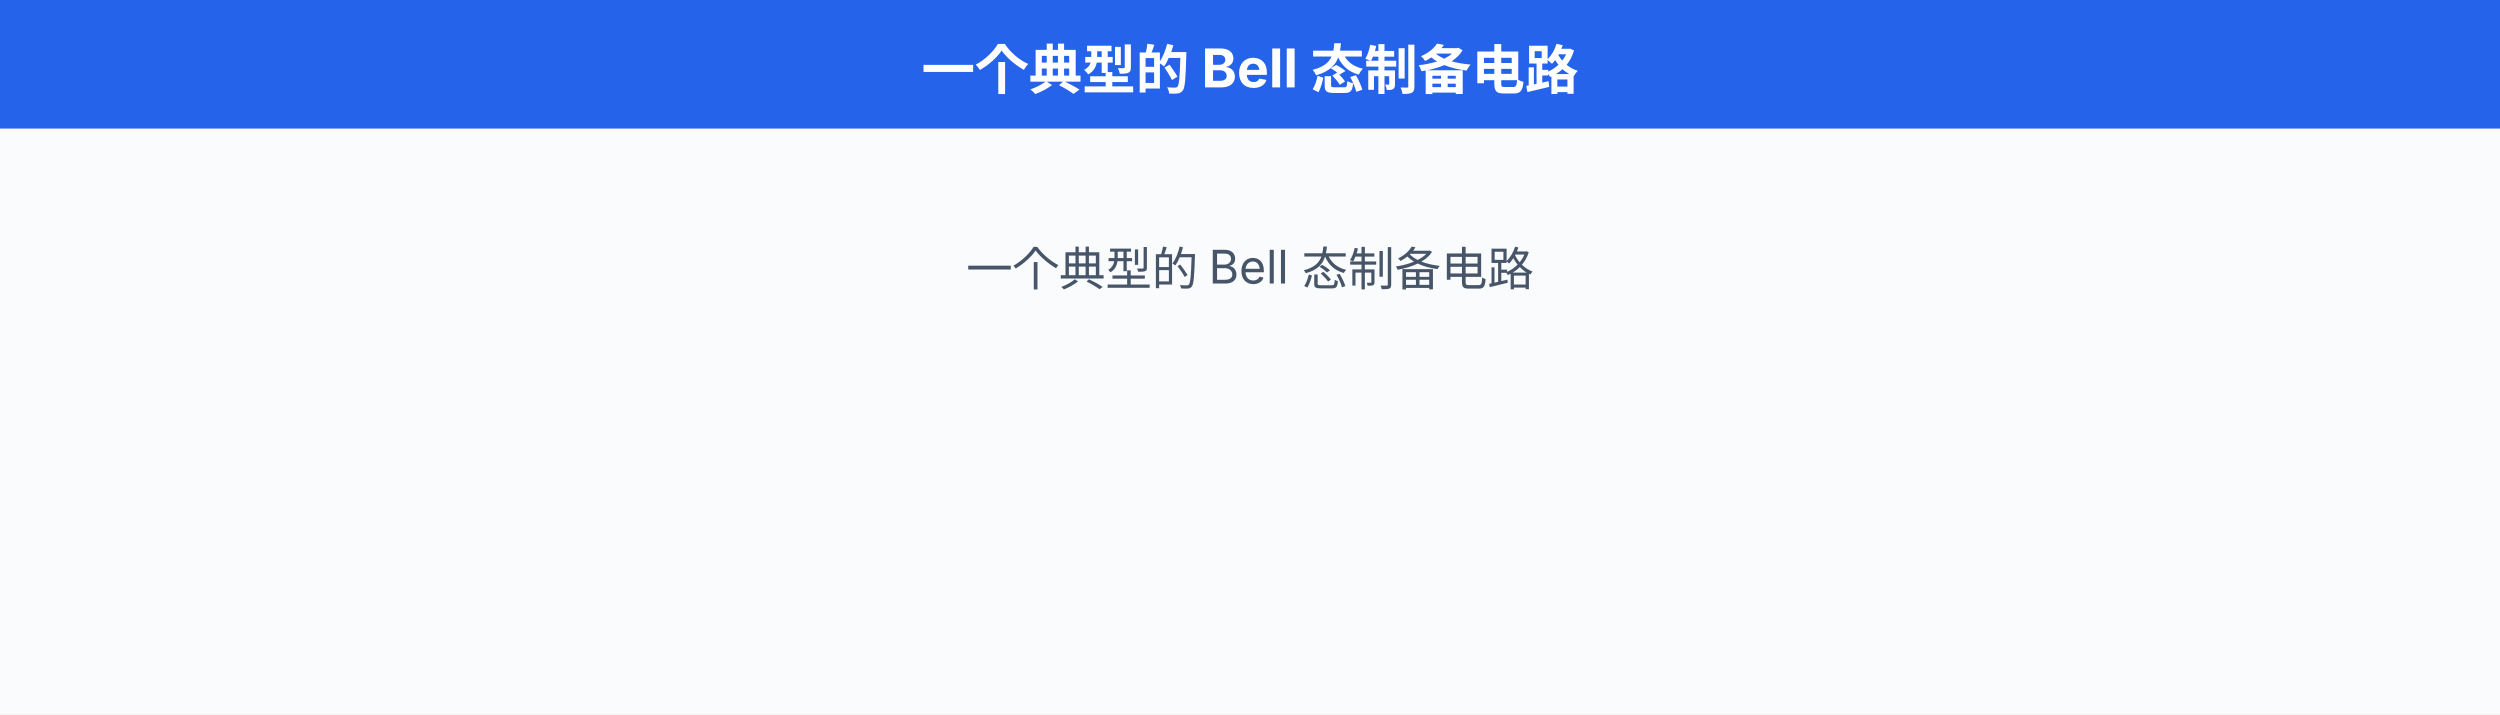
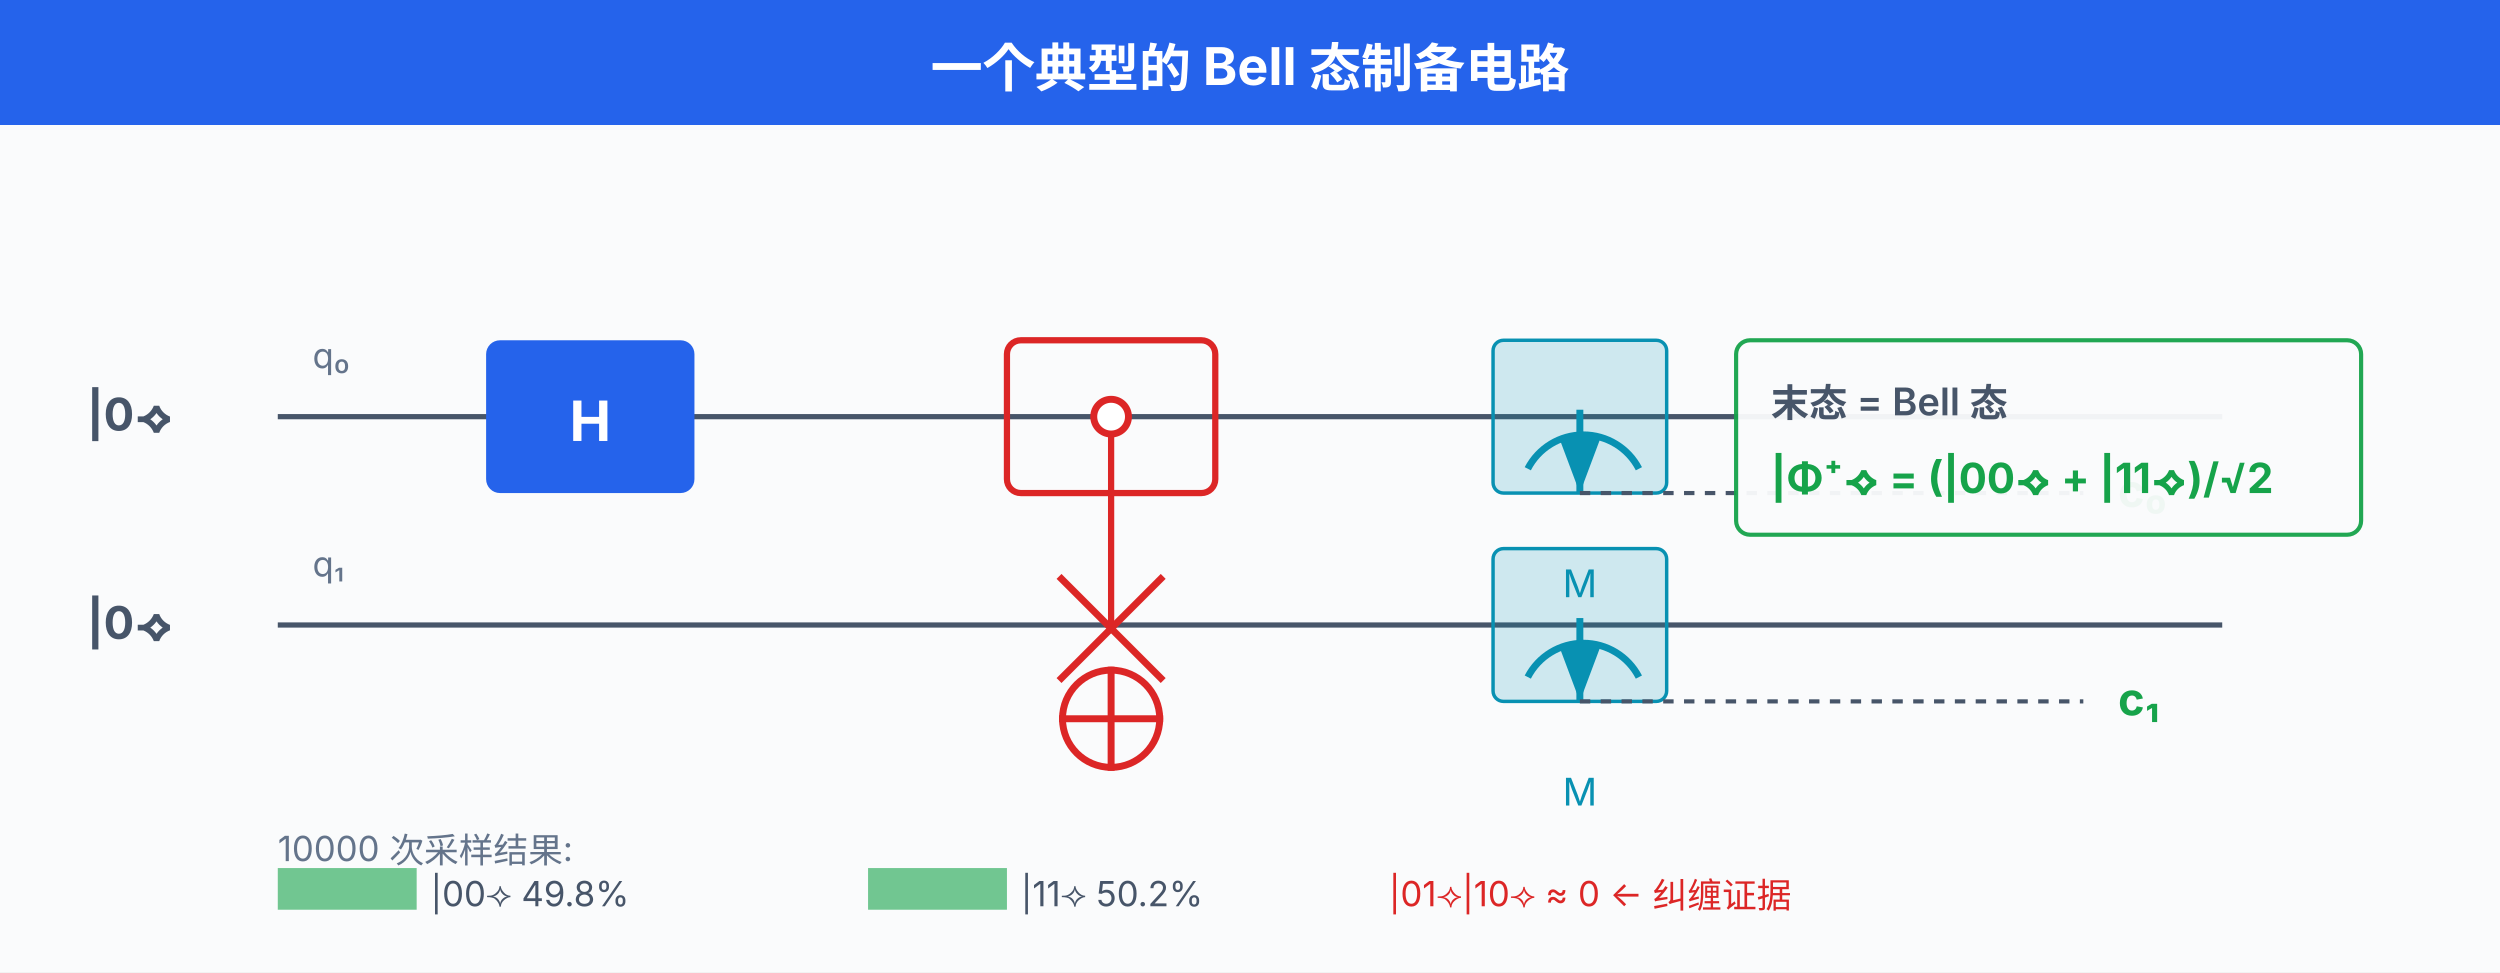
- <svg xmlns="http://www.w3.org/2000/svg" viewBox="0 0 700 200" width="700" height="200" font-family="system-ui, -apple-system, 'PingFang SC', 'Noto Sans SC', sans-serif">
+ <svg xmlns="http://www.w3.org/2000/svg" viewBox="0 0 720 280" width="720" height="280" font-family="system-ui, -apple-system, 'PingFang SC', 'Noto Sans SC', sans-serif">
  <style>
  text { font-family: system-ui, -apple-system, 'PingFang SC', 'Noto Sans SC', sans-serif; }
</style>
-   <rect width="700" height="200" fill="#fafbfc" />
+   <rect width="720" height="280" fill="#fafbfc" />
  <defs>
    <marker id="a-64748b" markerWidth="8" markerHeight="6" refX="8" refY="3" orient="auto">
      <path d="M0,0 L8,3 L0,6 Z" fill="#64748b" />
    </marker>
    <marker id="a-2563eb" markerWidth="8" markerHeight="6" refX="8" refY="3" orient="auto">
      <path d="M0,0 L8,3 L0,6 Z" fill="#2563eb" />
    </marker>
    <marker id="a-16a34a" markerWidth="8" markerHeight="6" refX="8" refY="3" orient="auto">
      <path d="M0,0 L8,3 L0,6 Z" fill="#16a34a" />
    </marker>
    <marker id="a-dc2626" markerWidth="8" markerHeight="6" refX="8" refY="3" orient="auto">
      <path d="M0,0 L8,3 L0,6 Z" fill="#dc2626" />
    </marker>
    <marker id="a-9333ea" markerWidth="8" markerHeight="6" refX="8" refY="3" orient="auto">
      <path d="M0,0 L8,3 L0,6 Z" fill="#9333ea" />
    </marker>
    <marker id="a-d97706" markerWidth="8" markerHeight="6" refX="8" refY="3" orient="auto">
      <path d="M0,0 L8,3 L0,6 Z" fill="#d97706" />
    </marker>
    <marker id="a-0891b2" markerWidth="8" markerHeight="6" refX="8" refY="3" orient="auto">
      <path d="M0,0 L8,3 L0,6 Z" fill="#0891b2" />
    </marker>
    <marker id="a-db2777" markerWidth="8" markerHeight="6" refX="8" refY="3" orient="auto">
      <path d="M0,0 L8,3 L0,6 Z" fill="#db2777" />
    </marker>
  </defs>
-   <rect x="0" y="0" width="700" height="36" fill="#2563eb" rx="0" />
-   <text x="350" y="25" text-anchor="middle" font-size="15" font-weight="700" fill="white">一个典型的 Bell 态制备电路</text>
-   <text x="350" y="80" text-anchor="middle" font-size="13" fill="#475569">一个典型的 Bell 态制备电路</text>
+   <rect x="0" y="0" width="720" height="36" fill="#2563eb" />
+   <text x="360" y="25" text-anchor="middle" font-size="15" font-weight="700" fill="white">一个典型的 Bell 态制备电路</text>
+   <line x1="80" y1="120" x2="640" y2="120" stroke="#475569" stroke-width="1.5" />
+   <line x1="80" y1="180" x2="640" y2="180" stroke="#475569" stroke-width="1.5" />
+   <text x="50" y="124" text-anchor="end" font-size="13" font-weight="700" fill="#475569">|0⟢</text>
+   <text x="50" y="184" text-anchor="end" font-size="13" font-weight="700" fill="#475569">|0⟢</text>
+   <rect x="140" y="98" width="60" height="44" rx="4" fill="#2563eb" />
+   <text x="170" y="127" text-anchor="middle" font-size="16" font-weight="700" fill="white">H</text>
+   <rect x="290" y="98" width="60" height="44" rx="4" fill="none" stroke="#dc2626" stroke-width="1.8" />
+   <line x1="320" y1="120" x2="320" y2="180" stroke="#dc2626" stroke-width="1.8" />
+   <circle cx="320" cy="120" r="5" fill="white" stroke="#dc2626" stroke-width="2" />
+   <line x1="305" y1="166" x2="335" y2="196" stroke="#dc2626" stroke-width="2" />
+   <line x1="305" y1="196" x2="335" y2="166" stroke="#dc2626" stroke-width="2" />
+   <circle cx="320" cy="207" r="14" fill="none" stroke="#dc2626" stroke-width="2" />
+   <line x1="305" y1="207" x2="335" y2="207" stroke="#dc2626" stroke-width="2" />
+   <line x1="320" y1="192" x2="320" y2="222" stroke="#dc2626" stroke-width="2" />
+   <rect x="430" y="98" width="50" height="44" rx="3" fill="#0891b2" fill-opacity="0.18" stroke="#0891b2" />
+   <path d="M 440,135 A 18,18 0 0 1 472,135" fill="none" stroke="#0891b2" stroke-width="2" />
+   <line x1="455" y1="118" x2="455" y2="142" stroke="#0891b2" stroke-width="2" marker-end="url(#a-0891b2)" />
+   <text x="455" y="172" text-anchor="middle" font-size="11" fill="#0891b2">M</text>
+   <rect x="430" y="158" width="50" height="44" rx="3" fill="#0891b2" fill-opacity="0.18" stroke="#0891b2" />
+   <path d="M 440,195 A 18,18 0 0 1 472,195" fill="none" stroke="#0891b2" stroke-width="2" />
+   <line x1="455" y1="178" x2="455" y2="202" stroke="#0891b2" stroke-width="2" marker-end="url(#a-0891b2)" />
+   <text x="455" y="232" text-anchor="middle" font-size="11" fill="#0891b2">M</text>
+   <line x1="455" y1="142" x2="600" y2="142" stroke="#475569" stroke-width="1.2" stroke-dasharray="3 3" />
+   <line x1="455" y1="202" x2="600" y2="202" stroke="#475569" stroke-width="1.2" stroke-dasharray="3 3" />
+   <text x="610" y="146" font-size="13" font-weight="700" fill="#16a34a">c₀</text>
+   <text x="610" y="206" font-size="13" font-weight="700" fill="#16a34a">c₁</text>
+   <text x="90" y="106" font-size="10" fill="#64748b">q₀</text>
+   <text x="90" y="166" font-size="10" fill="#64748b">q₁</text>
+   <g transform="translate(80, 250)">
+     <text x="0" y="-2" font-size="10" fill="#64748b">10000 次采样结果:</text>
+     <rect x="0" y="0" width="40" height="12" fill="#16a34a" fill-opacity="0.6" />
+     <text x="44" y="11" font-size="10" fill="#475569">|00⟢  49.8%</text>
+     <rect x="170" y="0" width="40" height="12" fill="#16a34a" fill-opacity="0.6" />
+     <text x="214" y="11" font-size="10" fill="#475569">|11⟢  50.2%</text>
+     <text x="320" y="11" font-size="10" fill="#dc2626">|01⟢|10⟢ ≈ 0  ← 纠缠证据</text>
+   </g>
+   <rect x="500" y="98" width="180" height="56" rx="4" fill="#fafbfc" stroke="#16a34a" stroke-width="1.2" opacity="0.95" />
+   <text x="510" y="120" font-size="11" font-weight="600" fill="#475569">末态 = Bell 态</text>
+   <text x="510" y="142" font-size="12" font-weight="700" fill="#16a34a">|Φ⁺⟢ = (|00⟢ + |11⟢)/√2</text>
</svg>
